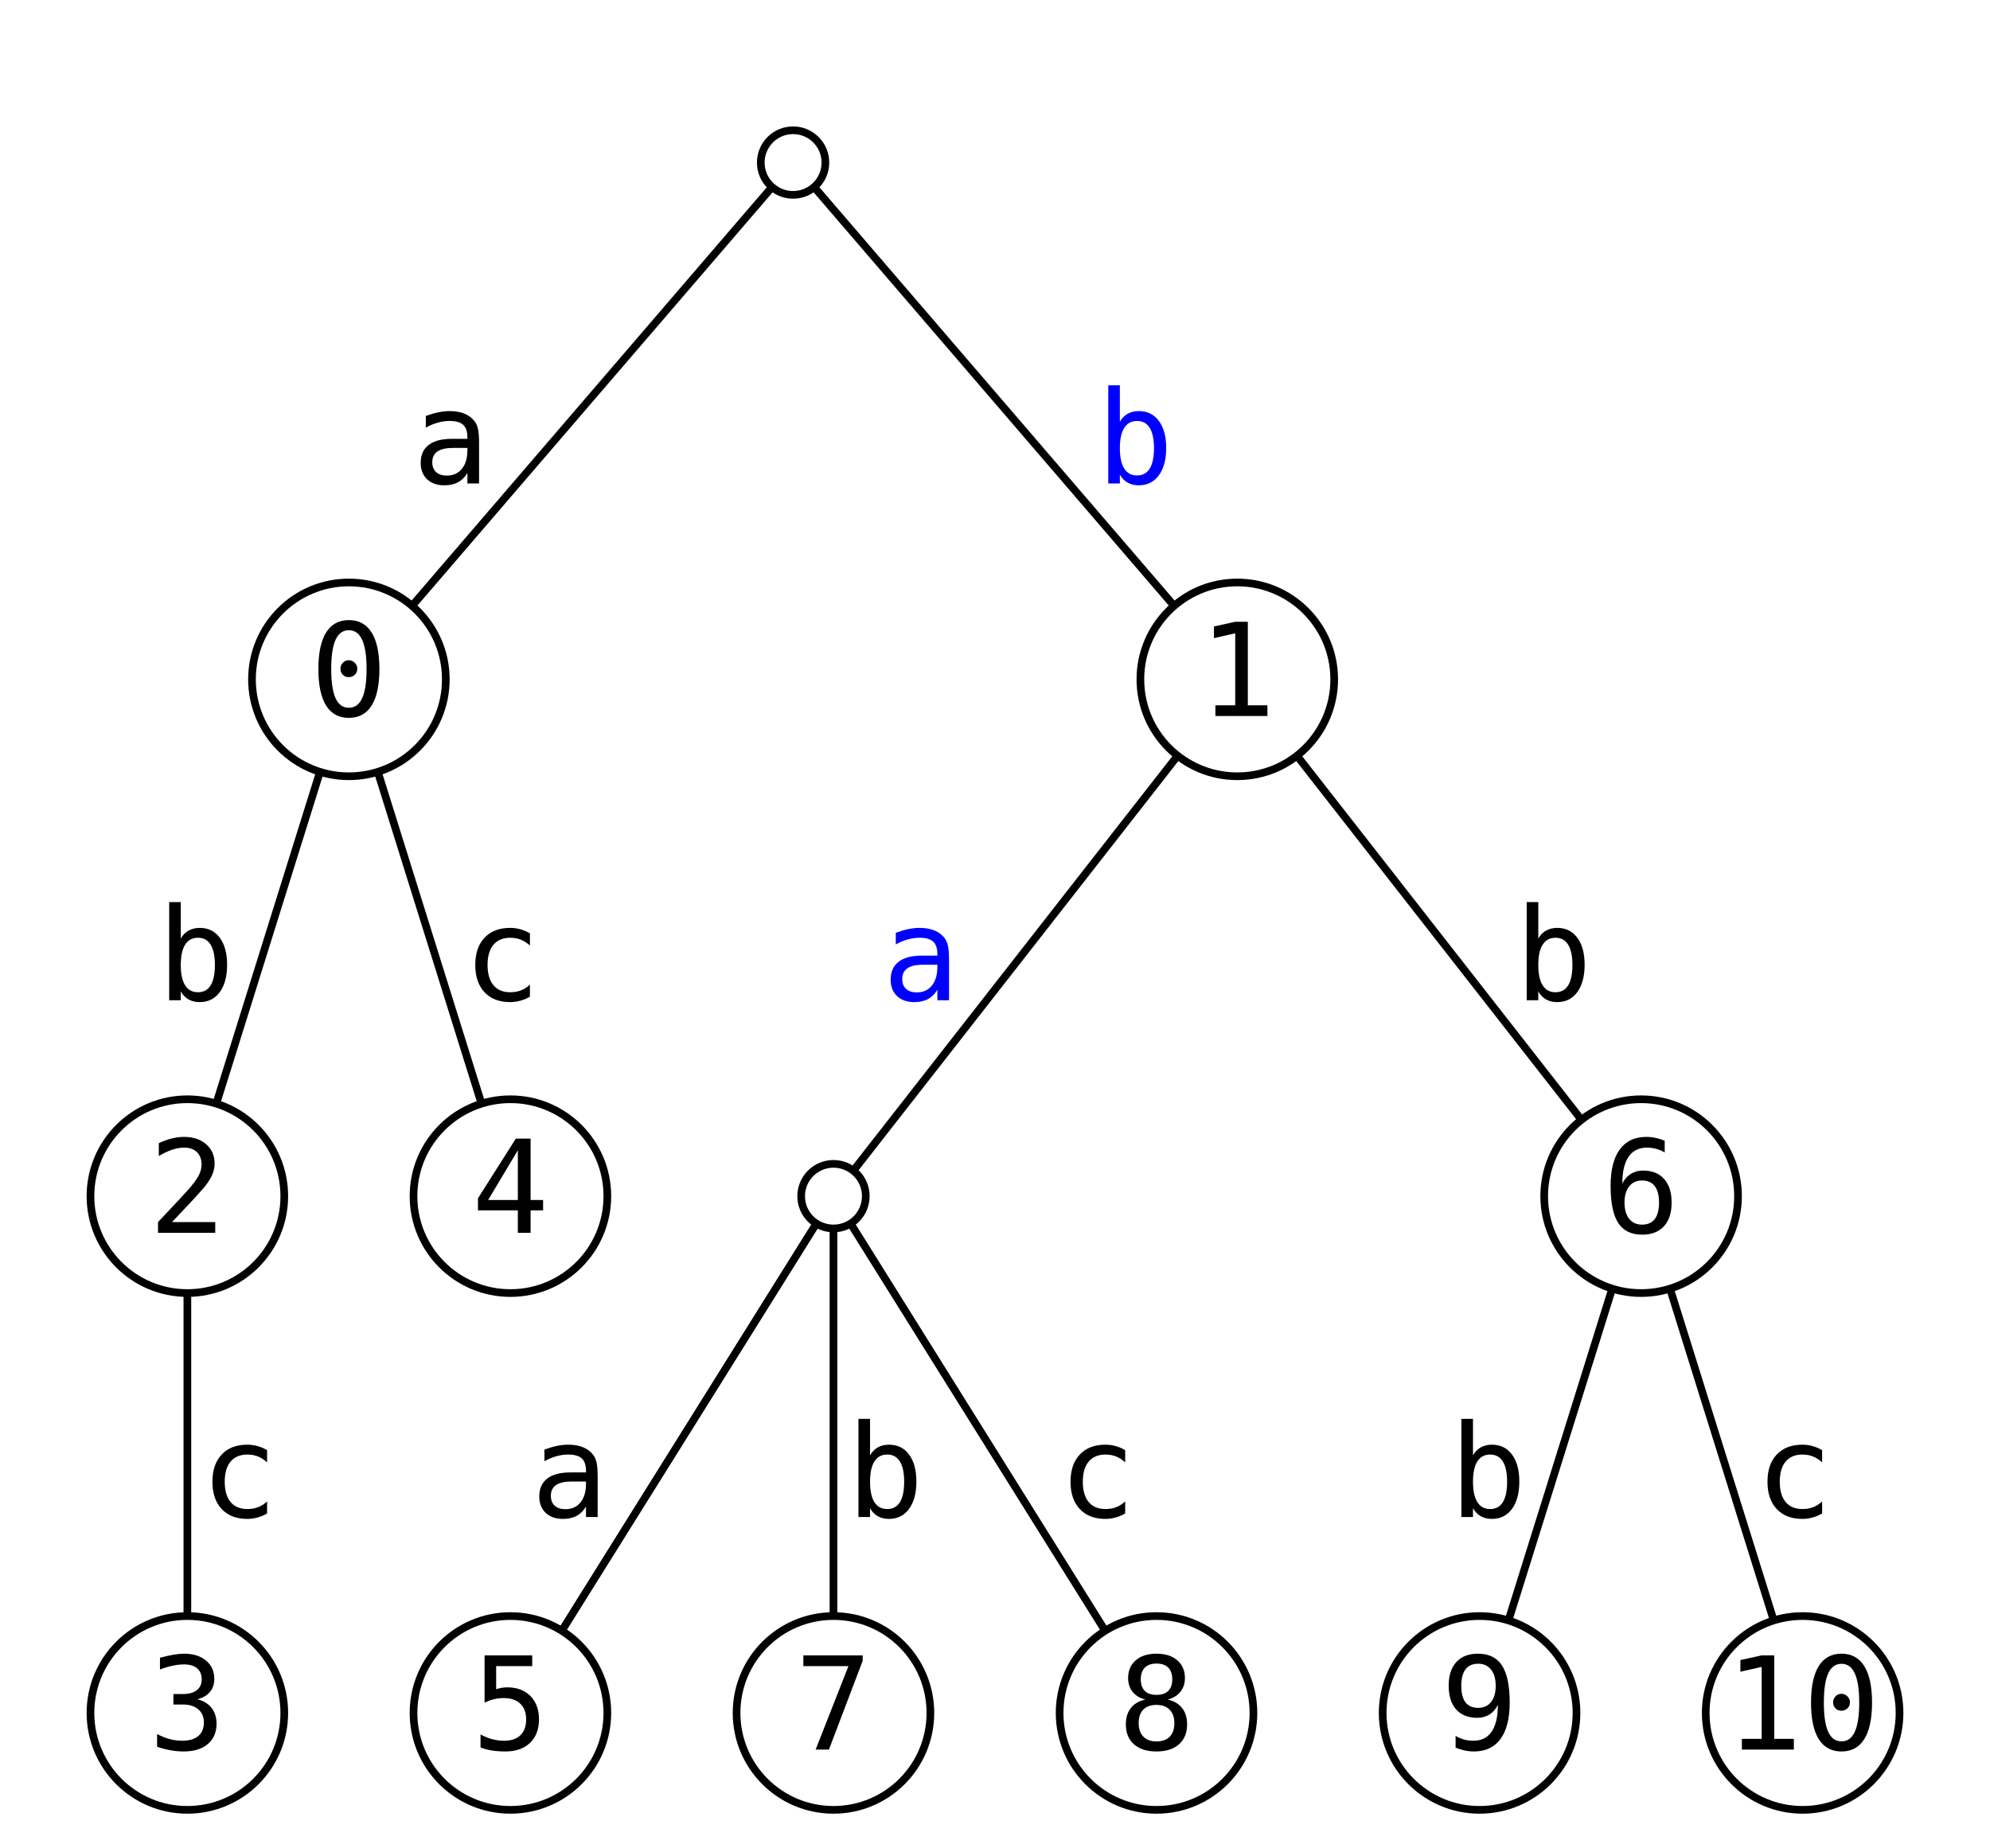
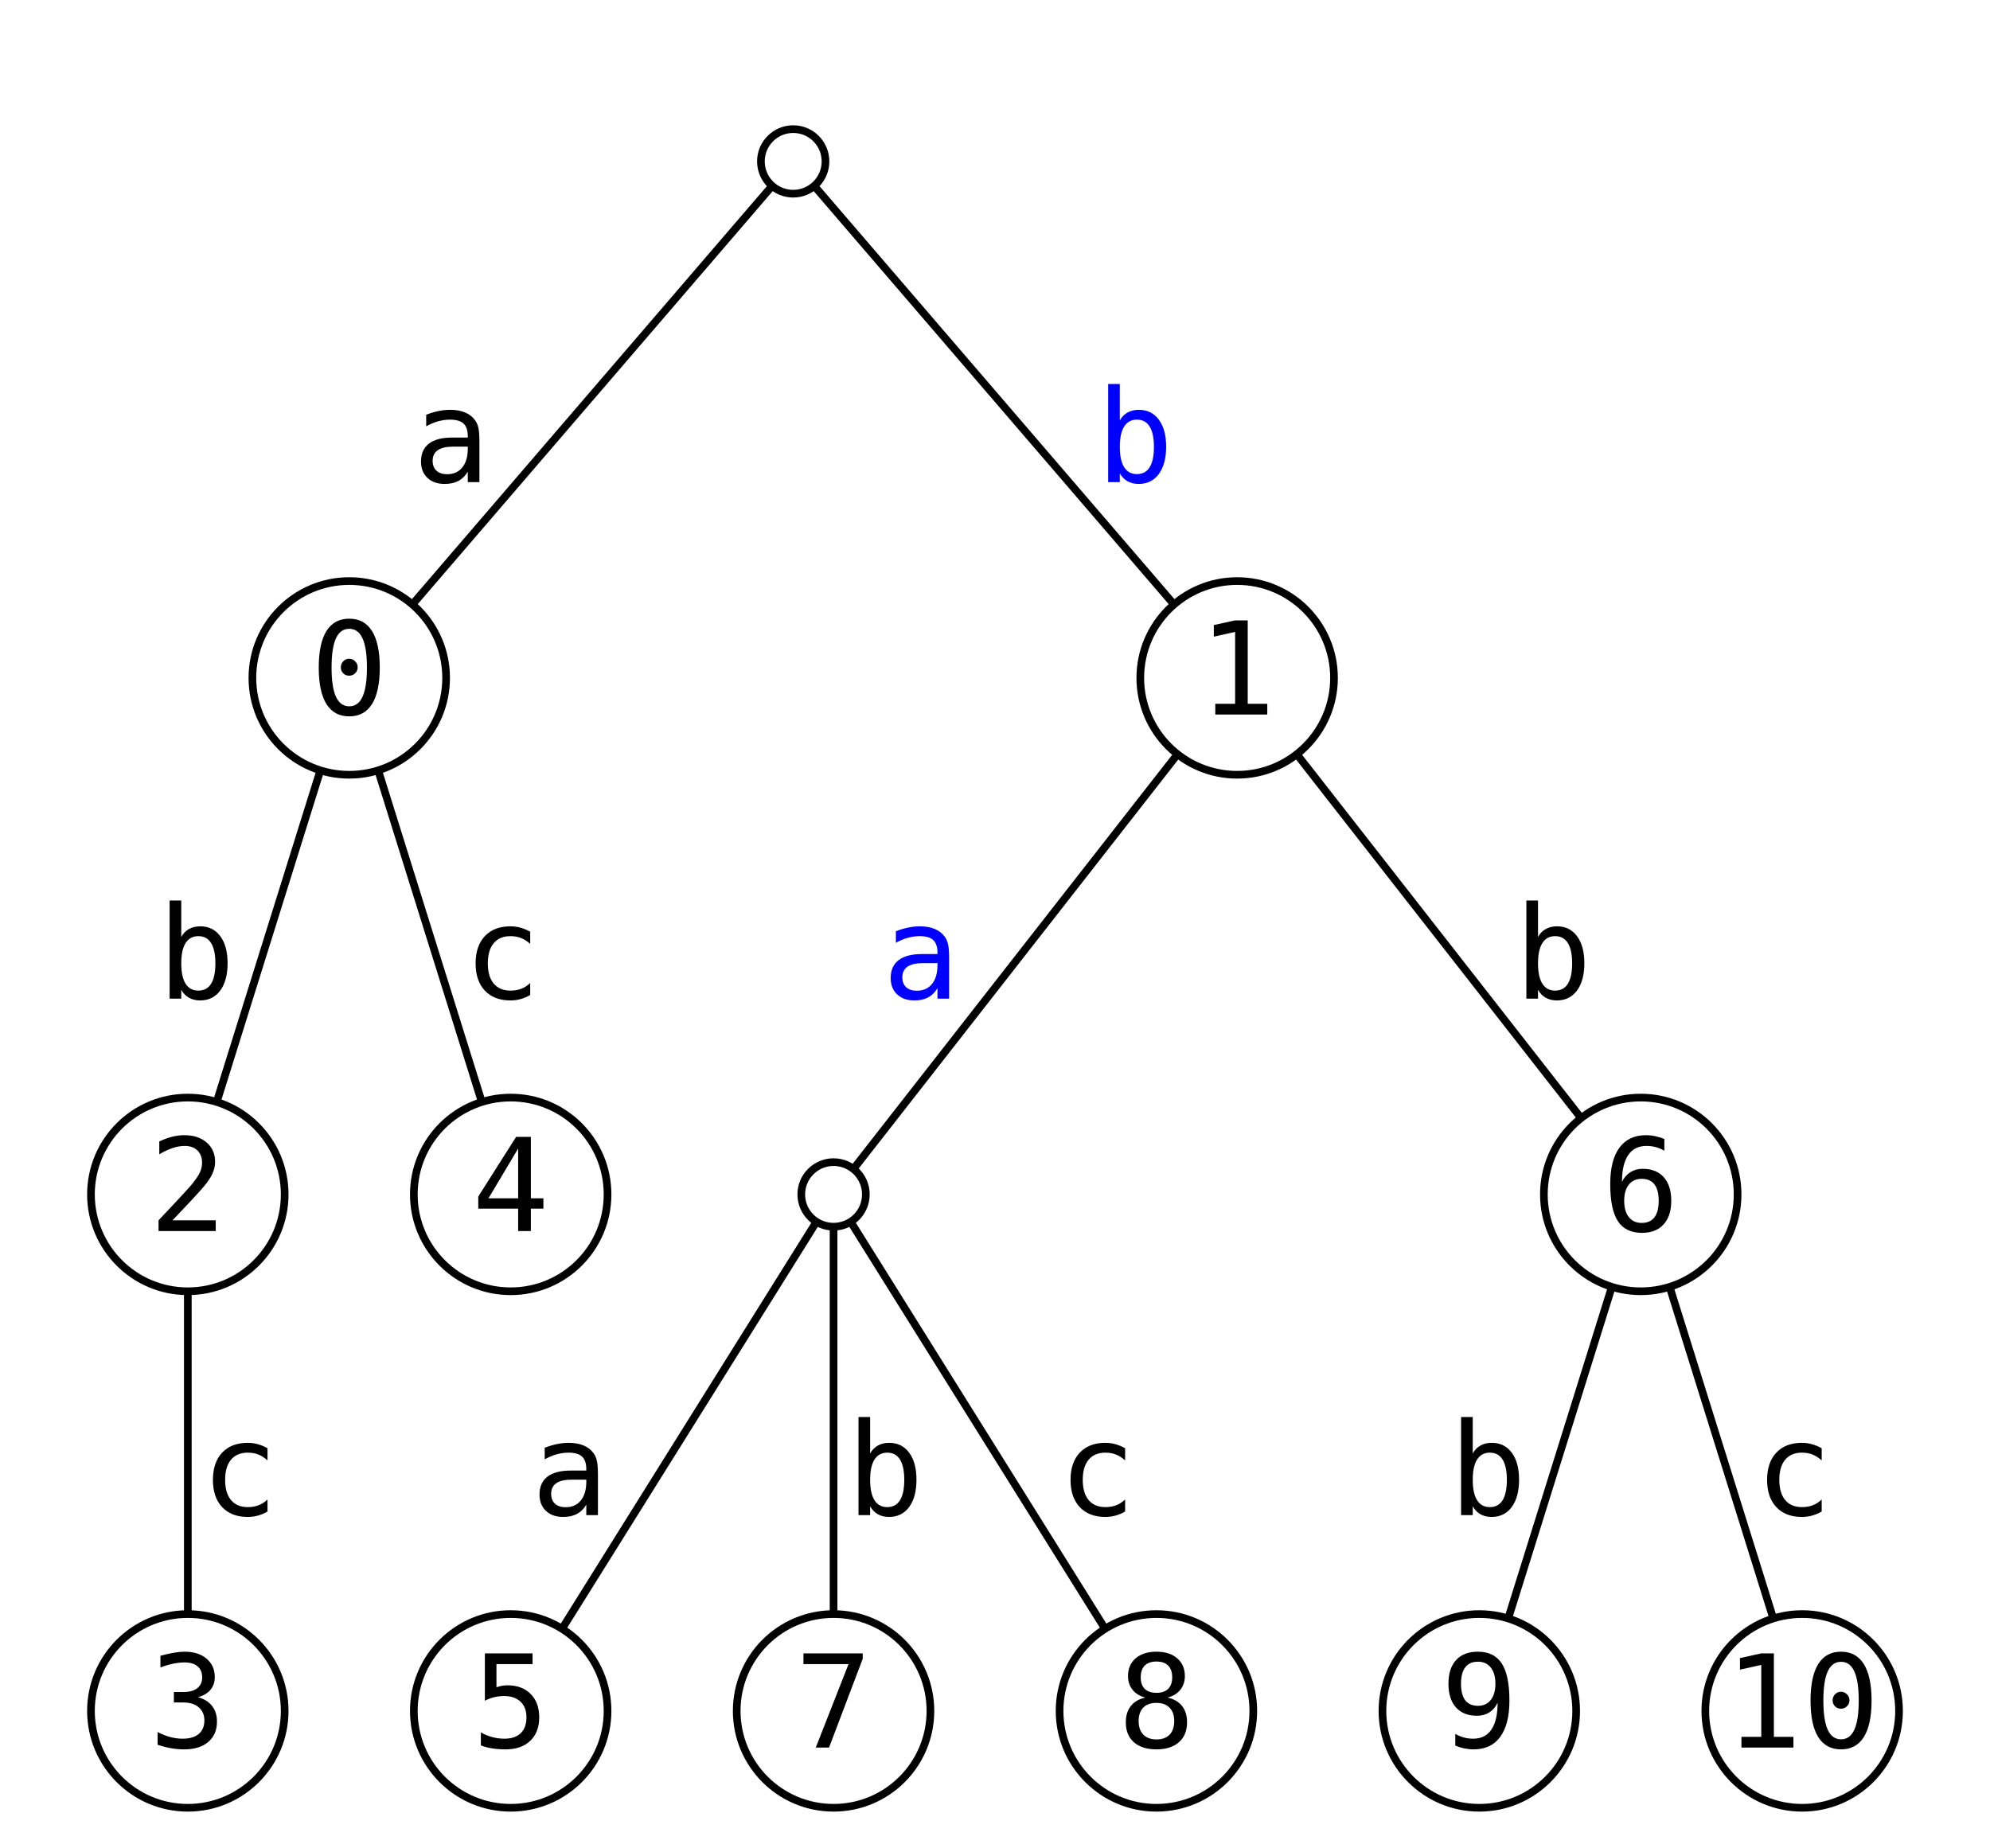
- <svg xmlns="http://www.w3.org/2000/svg" height="371.429" stroke-opacity="1" viewBox="0 0 400 371" font-size="1" width="400" stroke="rgb(0,0,0)" version="1.1">
+ <svg xmlns="http://www.w3.org/2000/svg" height="510.714" stroke-opacity="1" viewBox="0 0 550 511" font-size="1" width="550" stroke="rgb(0,0,0)" version="1.1">
  <defs />
-   <g stroke-linejoin="miter" stroke-opacity="1.0" fill-opacity="1.0" stroke="rgb(0,0,0)" stroke-width="0.0" fill="rgb(255,255,255)" stroke-linecap="butt" font-family="DejaVu Sans Mono" stroke-miterlimit="10.0">
-     <path d="M 400,371.429 l -0,-371.429 h -400 l -0,371.429 Z" />
+   <g stroke-linejoin="miter" stroke-opacity="1.0" fill-opacity="0.0" stroke="rgb(0,0,0)" stroke-width="2.12" fill="rgb(0,0,0)" stroke-linecap="butt" font-family="DejaVu Sans Mono" stroke-miterlimit="10.0">
+     <path d="M 219.196,44.643 l 122.768,142.857 " />
  </g>
-   <g stroke-linejoin="miter" stroke-opacity="1.0" fill-opacity="0.0" stroke="rgb(0,0,0)" stroke-width="1.542" fill="rgb(0,0,0)" stroke-linecap="butt" font-family="DejaVu Sans Mono" stroke-miterlimit="10.0">
-     <path d="M 159.416,32.468 l 89.286,103.896 " />
+   <g stroke-linejoin="miter" stroke-opacity="1.0" fill-opacity="1.0" font-size="35.714px" stroke="rgb(0,0,0)" stroke-width="2.12" fill="rgb(0,0,255)" stroke-linecap="butt" font-family="DejaVu Sans Mono" stroke-miterlimit="10.0">
+     <text dominant-baseline="middle" transform="matrix(1,0,0,1,313.6884,123.2143)" stroke="none" text-anchor="middle">b</text>
  </g>
-   <g stroke-linejoin="miter" stroke-opacity="1.0" fill-opacity="1.0" font-size="25.974px" stroke="rgb(0,0,0)" stroke-width="1.542" fill="rgb(0,0,255)" stroke-linecap="butt" font-family="DejaVu Sans Mono" stroke-miterlimit="10.0">
-     <text dominant-baseline="middle" transform="matrix(1,0,0,1,228.137,89.6104)" stroke="none" text-anchor="middle">b</text>
+   <g stroke-linejoin="miter" stroke-opacity="1.0" fill-opacity="0.0" stroke="rgb(0,0,0)" stroke-width="2.12" fill="rgb(0,0,0)" stroke-linecap="butt" font-family="DejaVu Sans Mono" stroke-miterlimit="10.0">
+     <path d="M 219.196,44.643 l -122.768,142.857 " />
  </g>
-   <g stroke-linejoin="miter" stroke-opacity="1.0" fill-opacity="0.0" stroke="rgb(0,0,0)" stroke-width="1.542" fill="rgb(0,0,0)" stroke-linecap="butt" font-family="DejaVu Sans Mono" stroke-miterlimit="10.0">
-     <path d="M 159.416,32.468 l -89.286,103.896 " />
+   <g stroke-linejoin="miter" stroke-opacity="1.0" fill-opacity="1.0" font-size="35.714px" stroke="rgb(0,0,0)" stroke-width="2.12" fill="rgb(0,0,0)" stroke-linecap="butt" font-family="DejaVu Sans Mono" stroke-miterlimit="10.0">
+     <text dominant-baseline="middle" transform="matrix(1,0,0,1,124.7045,123.2143)" stroke="none" text-anchor="middle">a</text>
  </g>
-   <g stroke-linejoin="miter" stroke-opacity="1.0" fill-opacity="1.0" font-size="25.974px" stroke="rgb(0,0,0)" stroke-width="1.542" fill="rgb(0,0,0)" stroke-linecap="butt" font-family="DejaVu Sans Mono" stroke-miterlimit="10.0">
-     <text dominant-baseline="middle" transform="matrix(1,0,0,1,90.6942,89.6104)" stroke="none" text-anchor="middle">a</text>
+   <g stroke-linejoin="miter" stroke-opacity="1.0" fill-opacity="0.0" stroke="rgb(0,0,0)" stroke-width="2.12" fill="rgb(0,0,0)" stroke-linecap="butt" font-family="DejaVu Sans Mono" stroke-miterlimit="10.0">
+     <path d="M 341.964,187.5 l 111.607,142.857 " />
  </g>
-   <g stroke-linejoin="miter" stroke-opacity="1.0" fill-opacity="0.0" stroke="rgb(0,0,0)" stroke-width="1.542" fill="rgb(0,0,0)" stroke-linecap="butt" font-family="DejaVu Sans Mono" stroke-miterlimit="10.0">
-     <path d="M 248.701,136.364 l 81.169,103.896 " />
+   <g stroke-linejoin="miter" stroke-opacity="1.0" fill-opacity="1.0" font-size="35.714px" stroke="rgb(0,0,0)" stroke-width="2.12" fill="rgb(0,0,0)" stroke-linecap="butt" font-family="DejaVu Sans Mono" stroke-miterlimit="10.0">
+     <text dominant-baseline="middle" transform="matrix(1,0,0,1,429.3351,266.0714)" stroke="none" text-anchor="middle">b</text>
  </g>
-   <g stroke-linejoin="miter" stroke-opacity="1.0" fill-opacity="1.0" font-size="25.974px" stroke="rgb(0,0,0)" stroke-width="1.542" fill="rgb(0,0,0)" stroke-linecap="butt" font-family="DejaVu Sans Mono" stroke-miterlimit="10.0">
-     <text dominant-baseline="middle" transform="matrix(1,0,0,1,312.2437,193.5065)" stroke="none" text-anchor="middle">b</text>
+   <g stroke-linejoin="miter" stroke-opacity="1.0" fill-opacity="0.0" stroke="rgb(0,0,0)" stroke-width="2.12" fill="rgb(0,0,0)" stroke-linecap="butt" font-family="DejaVu Sans Mono" stroke-miterlimit="10.0">
+     <path d="M 341.964,187.5 l -111.607,142.857 " />
  </g>
-   <g stroke-linejoin="miter" stroke-opacity="1.0" fill-opacity="0.0" stroke="rgb(0,0,0)" stroke-width="1.542" fill="rgb(0,0,0)" stroke-linecap="butt" font-family="DejaVu Sans Mono" stroke-miterlimit="10.0">
-     <path d="M 248.701,136.364 l -81.169,103.896 " />
+   <g stroke-linejoin="miter" stroke-opacity="1.0" fill-opacity="1.0" font-size="35.714px" stroke="rgb(0,0,0)" stroke-width="2.12" fill="rgb(0,0,255)" stroke-linecap="butt" font-family="DejaVu Sans Mono" stroke-miterlimit="10.0">
+     <text dominant-baseline="middle" transform="matrix(1,0,0,1,254.5934,266.0714)" stroke="none" text-anchor="middle">a</text>
  </g>
-   <g stroke-linejoin="miter" stroke-opacity="1.0" fill-opacity="1.0" font-size="25.974px" stroke="rgb(0,0,0)" stroke-width="1.542" fill="rgb(0,0,255)" stroke-linecap="butt" font-family="DejaVu Sans Mono" stroke-miterlimit="10.0">
-     <text dominant-baseline="middle" transform="matrix(1,0,0,1,185.1589,193.5065)" stroke="none" text-anchor="middle">a</text>
+   <g stroke-linejoin="miter" stroke-opacity="1.0" fill-opacity="0.0" stroke="rgb(0,0,0)" stroke-width="2.12" fill="rgb(0,0,0)" stroke-linecap="butt" font-family="DejaVu Sans Mono" stroke-miterlimit="10.0">
+     <path d="M 453.571,330.357 l 44.643,142.857 " />
  </g>
-   <g stroke-linejoin="miter" stroke-opacity="1.0" fill-opacity="0.0" stroke="rgb(0,0,0)" stroke-width="1.542" fill="rgb(0,0,0)" stroke-linecap="butt" font-family="DejaVu Sans Mono" stroke-miterlimit="10.0">
-     <path d="M 329.87,240.26 l 32.468,103.896 " />
+   <g stroke-linejoin="miter" stroke-opacity="1.0" fill-opacity="1.0" font-size="35.714px" stroke="rgb(0,0,0)" stroke-width="2.12" fill="rgb(0,0,0)" stroke-linecap="butt" font-family="DejaVu Sans Mono" stroke-miterlimit="10.0">
+     <text dominant-baseline="middle" transform="matrix(1,0,0,1,495.8577,408.9286)" stroke="none" text-anchor="middle">c</text>
  </g>
-   <g stroke-linejoin="miter" stroke-opacity="1.0" fill-opacity="1.0" font-size="25.974px" stroke="rgb(0,0,0)" stroke-width="1.542" fill="rgb(0,0,0)" stroke-linecap="butt" font-family="DejaVu Sans Mono" stroke-miterlimit="10.0">
-     <text dominant-baseline="middle" transform="matrix(1,0,0,1,360.6238,297.4026)" stroke="none" text-anchor="middle">c</text>
+   <g stroke-linejoin="miter" stroke-opacity="1.0" fill-opacity="0.0" stroke="rgb(0,0,0)" stroke-width="2.12" fill="rgb(0,0,0)" stroke-linecap="butt" font-family="DejaVu Sans Mono" stroke-miterlimit="10.0">
+     <path d="M 453.571,330.357 l -44.643,142.857 " />
  </g>
-   <g stroke-linejoin="miter" stroke-opacity="1.0" fill-opacity="0.0" stroke="rgb(0,0,0)" stroke-width="1.542" fill="rgb(0,0,0)" stroke-linecap="butt" font-family="DejaVu Sans Mono" stroke-miterlimit="10.0">
-     <path d="M 329.87,240.26 l -32.468,103.896 " />
+   <g stroke-linejoin="miter" stroke-opacity="1.0" fill-opacity="1.0" font-size="35.714px" stroke="rgb(0,0,0)" stroke-width="2.12" fill="rgb(0,0,0)" stroke-linecap="butt" font-family="DejaVu Sans Mono" stroke-miterlimit="10.0">
+     <text dominant-baseline="middle" transform="matrix(1,0,0,1,411.2851,408.9286)" stroke="none" text-anchor="middle">b</text>
  </g>
-   <g stroke-linejoin="miter" stroke-opacity="1.0" fill-opacity="1.0" font-size="25.974px" stroke="rgb(0,0,0)" stroke-width="1.542" fill="rgb(0,0,0)" stroke-linecap="butt" font-family="DejaVu Sans Mono" stroke-miterlimit="10.0">
-     <text dominant-baseline="middle" transform="matrix(1,0,0,1,299.1164,297.4026)" stroke="none" text-anchor="middle">b</text>
+   <g stroke-linejoin="miter" stroke-opacity="1.0" fill-opacity="1.0" stroke="rgb(0,0,0)" stroke-width="2.12" fill="rgb(255,255,255)" stroke-linecap="butt" font-family="DejaVu Sans Mono" stroke-miterlimit="10.0">
+     <path d="M 525,473.214 c 0,-14.793 -11.992,-26.786 -26.786 -26.786c -14.793,-0 -26.786,11.992 -26.786 26.786c -0,14.793 11.992,26.786 26.786 26.786c 14.793,0 26.786,-11.992 26.786 -26.786Z" />
  </g>
-   <g stroke-linejoin="miter" stroke-opacity="1.0" fill-opacity="1.0" stroke="rgb(0,0,0)" stroke-width="1.542" fill="rgb(255,255,255)" stroke-linecap="butt" font-family="DejaVu Sans Mono" stroke-miterlimit="10.0">
-     <path d="M 381.818,344.156 c 0,-10.759 -8.722,-19.48 -19.48 -19.48c -10.759,-0 -19.48,8.722 -19.48 19.48c -0,10.759 8.722,19.48 19.48 19.48c 10.759,0 19.48,-8.722 19.48 -19.48Z" />
+   <g stroke-linejoin="miter" stroke-opacity="1.0" fill-opacity="1.0" font-size="35.714px" stroke="rgb(0,0,0)" stroke-width="2.12" fill="rgb(0,0,0)" stroke-linecap="butt" font-family="DejaVu Sans Mono" stroke-miterlimit="10.0">
+     <text dominant-baseline="middle" transform="matrix(1,0,0,1,498.2143,473.2143)" stroke="none" text-anchor="middle">10</text>
  </g>
-   <g stroke-linejoin="miter" stroke-opacity="1.0" fill-opacity="1.0" font-size="25.974px" stroke="rgb(0,0,0)" stroke-width="1.542" fill="rgb(0,0,0)" stroke-linecap="butt" font-family="DejaVu Sans Mono" stroke-miterlimit="10.0">
-     <text dominant-baseline="middle" transform="matrix(1,0,0,1,362.3377,344.1558)" stroke="none" text-anchor="middle">10</text>
+   <g stroke-linejoin="miter" stroke-opacity="1.0" fill-opacity="1.0" stroke="rgb(0,0,0)" stroke-width="2.12" fill="rgb(255,255,255)" stroke-linecap="butt" font-family="DejaVu Sans Mono" stroke-miterlimit="10.0">
+     <path d="M 435.714,473.214 c 0,-14.793 -11.992,-26.786 -26.786 -26.786c -14.793,-0 -26.786,11.992 -26.786 26.786c -0,14.793 11.992,26.786 26.786 26.786c 14.793,0 26.786,-11.992 26.786 -26.786Z" />
  </g>
-   <g stroke-linejoin="miter" stroke-opacity="1.0" fill-opacity="1.0" stroke="rgb(0,0,0)" stroke-width="1.542" fill="rgb(255,255,255)" stroke-linecap="butt" font-family="DejaVu Sans Mono" stroke-miterlimit="10.0">
-     <path d="M 316.883,344.156 c 0,-10.759 -8.722,-19.48 -19.48 -19.48c -10.759,-0 -19.48,8.722 -19.48 19.48c -0,10.759 8.722,19.48 19.48 19.48c 10.759,0 19.48,-8.722 19.48 -19.48Z" />
+   <g stroke-linejoin="miter" stroke-opacity="1.0" fill-opacity="1.0" font-size="35.714px" stroke="rgb(0,0,0)" stroke-width="2.12" fill="rgb(0,0,0)" stroke-linecap="butt" font-family="DejaVu Sans Mono" stroke-miterlimit="10.0">
+     <text dominant-baseline="middle" transform="matrix(1,0,0,1,408.9286,473.2143)" stroke="none" text-anchor="middle">9</text>
  </g>
-   <g stroke-linejoin="miter" stroke-opacity="1.0" fill-opacity="1.0" font-size="25.974px" stroke="rgb(0,0,0)" stroke-width="1.542" fill="rgb(0,0,0)" stroke-linecap="butt" font-family="DejaVu Sans Mono" stroke-miterlimit="10.0">
-     <text dominant-baseline="middle" transform="matrix(1,0,0,1,297.4026,344.1558)" stroke="none" text-anchor="middle">9</text>
+   <g stroke-linejoin="miter" stroke-opacity="1.0" fill-opacity="1.0" stroke="rgb(0,0,0)" stroke-width="2.12" fill="rgb(255,255,255)" stroke-linecap="butt" font-family="DejaVu Sans Mono" stroke-miterlimit="10.0">
+     <path d="M 480.357,330.357 c 0,-14.793 -11.992,-26.786 -26.786 -26.786c -14.793,-0 -26.786,11.992 -26.786 26.786c -0,14.793 11.992,26.786 26.786 26.786c 14.793,0 26.786,-11.992 26.786 -26.786Z" />
  </g>
-   <g stroke-linejoin="miter" stroke-opacity="1.0" fill-opacity="1.0" stroke="rgb(0,0,0)" stroke-width="1.542" fill="rgb(255,255,255)" stroke-linecap="butt" font-family="DejaVu Sans Mono" stroke-miterlimit="10.0">
-     <path d="M 349.351,240.26 c 0,-10.759 -8.722,-19.48 -19.48 -19.48c -10.759,-0 -19.48,8.722 -19.48 19.48c -0,10.759 8.722,19.48 19.48 19.48c 10.759,0 19.48,-8.722 19.48 -19.48Z" />
+   <g stroke-linejoin="miter" stroke-opacity="1.0" fill-opacity="1.0" font-size="35.714px" stroke="rgb(0,0,0)" stroke-width="2.12" fill="rgb(0,0,0)" stroke-linecap="butt" font-family="DejaVu Sans Mono" stroke-miterlimit="10.0">
+     <text dominant-baseline="middle" transform="matrix(1,0,0,1,453.5714,330.3571)" stroke="none" text-anchor="middle">6</text>
  </g>
-   <g stroke-linejoin="miter" stroke-opacity="1.0" fill-opacity="1.0" font-size="25.974px" stroke="rgb(0,0,0)" stroke-width="1.542" fill="rgb(0,0,0)" stroke-linecap="butt" font-family="DejaVu Sans Mono" stroke-miterlimit="10.0">
-     <text dominant-baseline="middle" transform="matrix(1,0,0,1,329.8701,240.2597)" stroke="none" text-anchor="middle">6</text>
+   <g stroke-linejoin="miter" stroke-opacity="1.0" fill-opacity="0.0" stroke="rgb(0,0,0)" stroke-width="2.12" fill="rgb(0,0,0)" stroke-linecap="butt" font-family="DejaVu Sans Mono" stroke-miterlimit="10.0">
+     <path d="M 230.357,330.357 l 89.286,142.857 " />
  </g>
-   <g stroke-linejoin="miter" stroke-opacity="1.0" fill-opacity="0.0" stroke="rgb(0,0,0)" stroke-width="1.542" fill="rgb(0,0,0)" stroke-linecap="butt" font-family="DejaVu Sans Mono" stroke-miterlimit="10.0">
-     <path d="M 167.532,240.26 l 64.935,103.896 " />
+   <g stroke-linejoin="miter" stroke-opacity="1.0" fill-opacity="1.0" font-size="35.714px" stroke="rgb(0,0,0)" stroke-width="2.12" fill="rgb(0,0,0)" stroke-linecap="butt" font-family="DejaVu Sans Mono" stroke-miterlimit="10.0">
+     <text dominant-baseline="middle" transform="matrix(1,0,0,1,303.2346,408.9286)" stroke="none" text-anchor="middle">c</text>
  </g>
-   <g stroke-linejoin="miter" stroke-opacity="1.0" fill-opacity="1.0" font-size="25.974px" stroke="rgb(0,0,0)" stroke-width="1.542" fill="rgb(0,0,0)" stroke-linecap="butt" font-family="DejaVu Sans Mono" stroke-miterlimit="10.0">
-     <text dominant-baseline="middle" transform="matrix(1,0,0,1,220.5343,297.4026)" stroke="none" text-anchor="middle">c</text>
+   <g stroke-linejoin="miter" stroke-opacity="1.0" fill-opacity="0.0" stroke="rgb(0,0,0)" stroke-width="2.12" fill="rgb(0,0,0)" stroke-linecap="butt" font-family="DejaVu Sans Mono" stroke-miterlimit="10.0">
+     <path d="M 230.357,330.357 v 142.857 " />
  </g>
-   <g stroke-linejoin="miter" stroke-opacity="1.0" fill-opacity="0.0" stroke="rgb(0,0,0)" stroke-width="1.542" fill="rgb(0,0,0)" stroke-linecap="butt" font-family="DejaVu Sans Mono" stroke-miterlimit="10.0">
-     <path d="M 167.532,240.26 v 103.896 " />
+   <g stroke-linejoin="miter" stroke-opacity="1.0" fill-opacity="1.0" font-size="35.714px" stroke="rgb(0,0,0)" stroke-width="2.12" fill="rgb(0,0,0)" stroke-linecap="butt" font-family="DejaVu Sans Mono" stroke-miterlimit="10.0">
+     <text dominant-baseline="middle" transform="matrix(1,0,0,1,244.6429,408.9286)" stroke="none" text-anchor="middle">b</text>
  </g>
-   <g stroke-linejoin="miter" stroke-opacity="1.0" fill-opacity="1.0" font-size="25.974px" stroke="rgb(0,0,0)" stroke-width="1.542" fill="rgb(0,0,0)" stroke-linecap="butt" font-family="DejaVu Sans Mono" stroke-miterlimit="10.0">
-     <text dominant-baseline="middle" transform="matrix(1,0,0,1,177.9221,297.4026)" stroke="none" text-anchor="middle">b</text>
+   <g stroke-linejoin="miter" stroke-opacity="1.0" fill-opacity="0.0" stroke="rgb(0,0,0)" stroke-width="2.12" fill="rgb(0,0,0)" stroke-linecap="butt" font-family="DejaVu Sans Mono" stroke-miterlimit="10.0">
+     <path d="M 230.357,330.357 l -89.286,142.857 " />
  </g>
-   <g stroke-linejoin="miter" stroke-opacity="1.0" fill-opacity="0.0" stroke="rgb(0,0,0)" stroke-width="1.542" fill="rgb(0,0,0)" stroke-linecap="butt" font-family="DejaVu Sans Mono" stroke-miterlimit="10.0">
-     <path d="M 167.532,240.26 l -64.935,103.896 " />
+   <g stroke-linejoin="miter" stroke-opacity="1.0" fill-opacity="1.0" font-size="35.714px" stroke="rgb(0,0,0)" stroke-width="2.12" fill="rgb(0,0,0)" stroke-linecap="butt" font-family="DejaVu Sans Mono" stroke-miterlimit="10.0">
+     <text dominant-baseline="middle" transform="matrix(1,0,0,1,157.4797,408.9286)" stroke="none" text-anchor="middle">a</text>
  </g>
-   <g stroke-linejoin="miter" stroke-opacity="1.0" fill-opacity="1.0" font-size="25.974px" stroke="rgb(0,0,0)" stroke-width="1.542" fill="rgb(0,0,0)" stroke-linecap="butt" font-family="DejaVu Sans Mono" stroke-miterlimit="10.0">
-     <text dominant-baseline="middle" transform="matrix(1,0,0,1,114.5307,297.4026)" stroke="none" text-anchor="middle">a</text>
+   <g stroke-linejoin="miter" stroke-opacity="1.0" fill-opacity="1.0" stroke="rgb(0,0,0)" stroke-width="2.12" fill="rgb(255,255,255)" stroke-linecap="butt" font-family="DejaVu Sans Mono" stroke-miterlimit="10.0">
+     <path d="M 346.429,473.214 c 0,-14.793 -11.992,-26.786 -26.786 -26.786c -14.793,-0 -26.786,11.992 -26.786 26.786c -0,14.793 11.992,26.786 26.786 26.786c 14.793,0 26.786,-11.992 26.786 -26.786Z" />
  </g>
-   <g stroke-linejoin="miter" stroke-opacity="1.0" fill-opacity="1.0" stroke="rgb(0,0,0)" stroke-width="1.542" fill="rgb(255,255,255)" stroke-linecap="butt" font-family="DejaVu Sans Mono" stroke-miterlimit="10.0">
-     <path d="M 251.948,344.156 c 0,-10.759 -8.722,-19.48 -19.48 -19.48c -10.759,-0 -19.48,8.722 -19.48 19.48c -0,10.759 8.722,19.48 19.48 19.48c 10.759,0 19.48,-8.722 19.48 -19.48Z" />
+   <g stroke-linejoin="miter" stroke-opacity="1.0" fill-opacity="1.0" font-size="35.714px" stroke="rgb(0,0,0)" stroke-width="2.12" fill="rgb(0,0,0)" stroke-linecap="butt" font-family="DejaVu Sans Mono" stroke-miterlimit="10.0">
+     <text dominant-baseline="middle" transform="matrix(1,0,0,1,319.6429,473.2143)" stroke="none" text-anchor="middle">8</text>
  </g>
-   <g stroke-linejoin="miter" stroke-opacity="1.0" fill-opacity="1.0" font-size="25.974px" stroke="rgb(0,0,0)" stroke-width="1.542" fill="rgb(0,0,0)" stroke-linecap="butt" font-family="DejaVu Sans Mono" stroke-miterlimit="10.0">
-     <text dominant-baseline="middle" transform="matrix(1,0,0,1,232.4675,344.1558)" stroke="none" text-anchor="middle">8</text>
+   <g stroke-linejoin="miter" stroke-opacity="1.0" fill-opacity="1.0" stroke="rgb(0,0,0)" stroke-width="2.12" fill="rgb(255,255,255)" stroke-linecap="butt" font-family="DejaVu Sans Mono" stroke-miterlimit="10.0">
+     <path d="M 257.143,473.214 c 0,-14.793 -11.992,-26.786 -26.786 -26.786c -14.793,-0 -26.786,11.992 -26.786 26.786c -0,14.793 11.992,26.786 26.786 26.786c 14.793,0 26.786,-11.992 26.786 -26.786Z" />
  </g>
-   <g stroke-linejoin="miter" stroke-opacity="1.0" fill-opacity="1.0" stroke="rgb(0,0,0)" stroke-width="1.542" fill="rgb(255,255,255)" stroke-linecap="butt" font-family="DejaVu Sans Mono" stroke-miterlimit="10.0">
-     <path d="M 187.013,344.156 c 0,-10.759 -8.722,-19.48 -19.48 -19.48c -10.759,-0 -19.48,8.722 -19.48 19.48c -0,10.759 8.722,19.48 19.48 19.48c 10.759,0 19.48,-8.722 19.48 -19.48Z" />
+   <g stroke-linejoin="miter" stroke-opacity="1.0" fill-opacity="1.0" font-size="35.714px" stroke="rgb(0,0,0)" stroke-width="2.12" fill="rgb(0,0,0)" stroke-linecap="butt" font-family="DejaVu Sans Mono" stroke-miterlimit="10.0">
+     <text dominant-baseline="middle" transform="matrix(1,0,0,1,230.3571,473.2143)" stroke="none" text-anchor="middle">7</text>
  </g>
-   <g stroke-linejoin="miter" stroke-opacity="1.0" fill-opacity="1.0" font-size="25.974px" stroke="rgb(0,0,0)" stroke-width="1.542" fill="rgb(0,0,0)" stroke-linecap="butt" font-family="DejaVu Sans Mono" stroke-miterlimit="10.0">
-     <text dominant-baseline="middle" transform="matrix(1,0,0,1,167.5325,344.1558)" stroke="none" text-anchor="middle">7</text>
+   <g stroke-linejoin="miter" stroke-opacity="1.0" fill-opacity="1.0" stroke="rgb(0,0,0)" stroke-width="2.12" fill="rgb(255,255,255)" stroke-linecap="butt" font-family="DejaVu Sans Mono" stroke-miterlimit="10.0">
+     <path d="M 167.857,473.214 c 0,-14.793 -11.992,-26.786 -26.786 -26.786c -14.793,-0 -26.786,11.992 -26.786 26.786c -0,14.793 11.992,26.786 26.786 26.786c 14.793,0 26.786,-11.992 26.786 -26.786Z" />
  </g>
-   <g stroke-linejoin="miter" stroke-opacity="1.0" fill-opacity="1.0" stroke="rgb(0,0,0)" stroke-width="1.542" fill="rgb(255,255,255)" stroke-linecap="butt" font-family="DejaVu Sans Mono" stroke-miterlimit="10.0">
-     <path d="M 122.078,344.156 c 0,-10.759 -8.722,-19.48 -19.48 -19.48c -10.759,-0 -19.48,8.722 -19.48 19.48c -0,10.759 8.722,19.48 19.48 19.48c 10.759,0 19.48,-8.722 19.48 -19.48Z" />
+   <g stroke-linejoin="miter" stroke-opacity="1.0" fill-opacity="1.0" font-size="35.714px" stroke="rgb(0,0,0)" stroke-width="2.12" fill="rgb(0,0,0)" stroke-linecap="butt" font-family="DejaVu Sans Mono" stroke-miterlimit="10.0">
+     <text dominant-baseline="middle" transform="matrix(1,0,0,1,141.0714,473.2143)" stroke="none" text-anchor="middle">5</text>
  </g>
-   <g stroke-linejoin="miter" stroke-opacity="1.0" fill-opacity="1.0" font-size="25.974px" stroke="rgb(0,0,0)" stroke-width="1.542" fill="rgb(0,0,0)" stroke-linecap="butt" font-family="DejaVu Sans Mono" stroke-miterlimit="10.0">
-     <text dominant-baseline="middle" transform="matrix(1,0,0,1,102.5974,344.1558)" stroke="none" text-anchor="middle">5</text>
+   <g stroke-linejoin="miter" stroke-opacity="1.0" fill-opacity="1.0" stroke="rgb(0,0,0)" stroke-width="2.12" fill="rgb(255,255,255)" stroke-linecap="butt" font-family="DejaVu Sans Mono" stroke-miterlimit="10.0">
+     <path d="M 239.286,330.357 c 0,-4.931 -3.998,-8.929 -8.929 -8.929c -4.931,-0 -8.929,3.998 -8.929 8.929c -0,4.931 3.998,8.929 8.929 8.929c 4.931,0 8.929,-3.998 8.929 -8.929Z" />
  </g>
-   <g stroke-linejoin="miter" stroke-opacity="1.0" fill-opacity="1.0" stroke="rgb(0,0,0)" stroke-width="1.542" fill="rgb(255,255,255)" stroke-linecap="butt" font-family="DejaVu Sans Mono" stroke-miterlimit="10.0">
-     <path d="M 174.026,240.26 c 0,-3.586 -2.907,-6.494 -6.494 -6.494c -3.586,-0 -6.494,2.907 -6.494 6.494c -0,3.586 2.907,6.494 6.494 6.494c 3.586,0 6.494,-2.907 6.494 -6.494Z" />
+   <g stroke-linejoin="miter" stroke-opacity="1.0" fill-opacity="1.0" stroke="rgb(0,0,0)" stroke-width="2.12" fill="rgb(255,255,255)" stroke-linecap="butt" font-family="DejaVu Sans Mono" stroke-miterlimit="10.0">
+     <path d="M 368.75,187.5 c 0,-14.793 -11.992,-26.786 -26.786 -26.786c -14.793,-0 -26.786,11.992 -26.786 26.786c -0,14.793 11.992,26.786 26.786 26.786c 14.793,0 26.786,-11.992 26.786 -26.786Z" />
  </g>
-   <g stroke-linejoin="miter" stroke-opacity="1.0" fill-opacity="1.0" stroke="rgb(0,0,0)" stroke-width="1.542" fill="rgb(255,255,255)" stroke-linecap="butt" font-family="DejaVu Sans Mono" stroke-miterlimit="10.0">
-     <path d="M 268.182,136.364 c 0,-10.759 -8.722,-19.48 -19.48 -19.48c -10.759,-0 -19.48,8.722 -19.48 19.48c -0,10.759 8.722,19.48 19.48 19.48c 10.759,0 19.48,-8.722 19.48 -19.48Z" />
+   <g stroke-linejoin="miter" stroke-opacity="1.0" fill-opacity="1.0" font-size="35.714px" stroke="rgb(0,0,0)" stroke-width="2.12" fill="rgb(0,0,0)" stroke-linecap="butt" font-family="DejaVu Sans Mono" stroke-miterlimit="10.0">
+     <text dominant-baseline="middle" transform="matrix(1,0,0,1,341.9643,187.5)" stroke="none" text-anchor="middle">1</text>
  </g>
-   <g stroke-linejoin="miter" stroke-opacity="1.0" fill-opacity="1.0" font-size="25.974px" stroke="rgb(0,0,0)" stroke-width="1.542" fill="rgb(0,0,0)" stroke-linecap="butt" font-family="DejaVu Sans Mono" stroke-miterlimit="10.0">
-     <text dominant-baseline="middle" transform="matrix(1,0,0,1,248.7013,136.3636)" stroke="none" text-anchor="middle">1</text>
+   <g stroke-linejoin="miter" stroke-opacity="1.0" fill-opacity="0.0" stroke="rgb(0,0,0)" stroke-width="2.12" fill="rgb(0,0,0)" stroke-linecap="butt" font-family="DejaVu Sans Mono" stroke-miterlimit="10.0">
+     <path d="M 96.429,187.5 l 44.643,142.857 " />
  </g>
-   <g stroke-linejoin="miter" stroke-opacity="1.0" fill-opacity="0.0" stroke="rgb(0,0,0)" stroke-width="1.542" fill="rgb(0,0,0)" stroke-linecap="butt" font-family="DejaVu Sans Mono" stroke-miterlimit="10.0">
-     <path d="M 70.13,136.364 l 32.468,103.896 " />
+   <g stroke-linejoin="miter" stroke-opacity="1.0" fill-opacity="1.0" font-size="35.714px" stroke="rgb(0,0,0)" stroke-width="2.12" fill="rgb(0,0,0)" stroke-linecap="butt" font-family="DejaVu Sans Mono" stroke-miterlimit="10.0">
+     <text dominant-baseline="middle" transform="matrix(1,0,0,1,138.7149,266.0714)" stroke="none" text-anchor="middle">c</text>
  </g>
-   <g stroke-linejoin="miter" stroke-opacity="1.0" fill-opacity="1.0" font-size="25.974px" stroke="rgb(0,0,0)" stroke-width="1.542" fill="rgb(0,0,0)" stroke-linecap="butt" font-family="DejaVu Sans Mono" stroke-miterlimit="10.0">
-     <text dominant-baseline="middle" transform="matrix(1,0,0,1,100.8836,193.5065)" stroke="none" text-anchor="middle">c</text>
+   <g stroke-linejoin="miter" stroke-opacity="1.0" fill-opacity="0.0" stroke="rgb(0,0,0)" stroke-width="2.12" fill="rgb(0,0,0)" stroke-linecap="butt" font-family="DejaVu Sans Mono" stroke-miterlimit="10.0">
+     <path d="M 96.429,187.5 l -44.643,142.857 " />
  </g>
-   <g stroke-linejoin="miter" stroke-opacity="1.0" fill-opacity="0.0" stroke="rgb(0,0,0)" stroke-width="1.542" fill="rgb(0,0,0)" stroke-linecap="butt" font-family="DejaVu Sans Mono" stroke-miterlimit="10.0">
-     <path d="M 70.13,136.364 l -32.468,103.896 " />
+   <g stroke-linejoin="miter" stroke-opacity="1.0" fill-opacity="1.0" font-size="35.714px" stroke="rgb(0,0,0)" stroke-width="2.12" fill="rgb(0,0,0)" stroke-linecap="butt" font-family="DejaVu Sans Mono" stroke-miterlimit="10.0">
+     <text dominant-baseline="middle" transform="matrix(1,0,0,1,54.1423,266.0714)" stroke="none" text-anchor="middle">b</text>
  </g>
-   <g stroke-linejoin="miter" stroke-opacity="1.0" fill-opacity="1.0" font-size="25.974px" stroke="rgb(0,0,0)" stroke-width="1.542" fill="rgb(0,0,0)" stroke-linecap="butt" font-family="DejaVu Sans Mono" stroke-miterlimit="10.0">
-     <text dominant-baseline="middle" transform="matrix(1,0,0,1,39.3762,193.5065)" stroke="none" text-anchor="middle">b</text>
+   <g stroke-linejoin="miter" stroke-opacity="1.0" fill-opacity="1.0" stroke="rgb(0,0,0)" stroke-width="2.12" fill="rgb(255,255,255)" stroke-linecap="butt" font-family="DejaVu Sans Mono" stroke-miterlimit="10.0">
+     <path d="M 167.857,330.357 c 0,-14.793 -11.992,-26.786 -26.786 -26.786c -14.793,-0 -26.786,11.992 -26.786 26.786c -0,14.793 11.992,26.786 26.786 26.786c 14.793,0 26.786,-11.992 26.786 -26.786Z" />
  </g>
-   <g stroke-linejoin="miter" stroke-opacity="1.0" fill-opacity="1.0" stroke="rgb(0,0,0)" stroke-width="1.542" fill="rgb(255,255,255)" stroke-linecap="butt" font-family="DejaVu Sans Mono" stroke-miterlimit="10.0">
-     <path d="M 122.078,240.26 c 0,-10.759 -8.722,-19.48 -19.48 -19.48c -10.759,-0 -19.48,8.722 -19.48 19.48c -0,10.759 8.722,19.48 19.48 19.48c 10.759,0 19.48,-8.722 19.48 -19.48Z" />
+   <g stroke-linejoin="miter" stroke-opacity="1.0" fill-opacity="1.0" font-size="35.714px" stroke="rgb(0,0,0)" stroke-width="2.12" fill="rgb(0,0,0)" stroke-linecap="butt" font-family="DejaVu Sans Mono" stroke-miterlimit="10.0">
+     <text dominant-baseline="middle" transform="matrix(1,0,0,1,141.0714,330.3571)" stroke="none" text-anchor="middle">4</text>
  </g>
-   <g stroke-linejoin="miter" stroke-opacity="1.0" fill-opacity="1.0" font-size="25.974px" stroke="rgb(0,0,0)" stroke-width="1.542" fill="rgb(0,0,0)" stroke-linecap="butt" font-family="DejaVu Sans Mono" stroke-miterlimit="10.0">
-     <text dominant-baseline="middle" transform="matrix(1,0,0,1,102.5974,240.2597)" stroke="none" text-anchor="middle">4</text>
+   <g stroke-linejoin="miter" stroke-opacity="1.0" fill-opacity="0.0" stroke="rgb(0,0,0)" stroke-width="2.12" fill="rgb(0,0,0)" stroke-linecap="butt" font-family="DejaVu Sans Mono" stroke-miterlimit="10.0">
+     <path d="M 51.786,330.357 v 142.857 " />
  </g>
-   <g stroke-linejoin="miter" stroke-opacity="1.0" fill-opacity="0.0" stroke="rgb(0,0,0)" stroke-width="1.542" fill="rgb(0,0,0)" stroke-linecap="butt" font-family="DejaVu Sans Mono" stroke-miterlimit="10.0">
-     <path d="M 37.662,240.26 v 103.896 " />
+   <g stroke-linejoin="miter" stroke-opacity="1.0" fill-opacity="1.0" font-size="35.714px" stroke="rgb(0,0,0)" stroke-width="2.12" fill="rgb(0,0,0)" stroke-linecap="butt" font-family="DejaVu Sans Mono" stroke-miterlimit="10.0">
+     <text dominant-baseline="middle" transform="matrix(1,0,0,1,66.0714,408.9286)" stroke="none" text-anchor="middle">c</text>
  </g>
-   <g stroke-linejoin="miter" stroke-opacity="1.0" fill-opacity="1.0" font-size="25.974px" stroke="rgb(0,0,0)" stroke-width="1.542" fill="rgb(0,0,0)" stroke-linecap="butt" font-family="DejaVu Sans Mono" stroke-miterlimit="10.0">
-     <text dominant-baseline="middle" transform="matrix(1,0,0,1,48.0519,297.4026)" stroke="none" text-anchor="middle">c</text>
+   <g stroke-linejoin="miter" stroke-opacity="1.0" fill-opacity="1.0" stroke="rgb(0,0,0)" stroke-width="2.12" fill="rgb(255,255,255)" stroke-linecap="butt" font-family="DejaVu Sans Mono" stroke-miterlimit="10.0">
+     <path d="M 78.571,473.214 c 0,-14.793 -11.992,-26.786 -26.786 -26.786c -14.793,-0 -26.786,11.992 -26.786 26.786c -0,14.793 11.992,26.786 26.786 26.786c 14.793,0 26.786,-11.992 26.786 -26.786Z" />
  </g>
-   <g stroke-linejoin="miter" stroke-opacity="1.0" fill-opacity="1.0" stroke="rgb(0,0,0)" stroke-width="1.542" fill="rgb(255,255,255)" stroke-linecap="butt" font-family="DejaVu Sans Mono" stroke-miterlimit="10.0">
-     <path d="M 57.143,344.156 c 0,-10.759 -8.722,-19.48 -19.48 -19.48c -10.759,-0 -19.48,8.722 -19.48 19.48c -0,10.759 8.722,19.48 19.48 19.48c 10.759,0 19.48,-8.722 19.48 -19.48Z" />
+   <g stroke-linejoin="miter" stroke-opacity="1.0" fill-opacity="1.0" font-size="35.714px" stroke="rgb(0,0,0)" stroke-width="2.12" fill="rgb(0,0,0)" stroke-linecap="butt" font-family="DejaVu Sans Mono" stroke-miterlimit="10.0">
+     <text dominant-baseline="middle" transform="matrix(1,0,0,1,51.7857,473.2143)" stroke="none" text-anchor="middle">3</text>
  </g>
-   <g stroke-linejoin="miter" stroke-opacity="1.0" fill-opacity="1.0" font-size="25.974px" stroke="rgb(0,0,0)" stroke-width="1.542" fill="rgb(0,0,0)" stroke-linecap="butt" font-family="DejaVu Sans Mono" stroke-miterlimit="10.0">
-     <text dominant-baseline="middle" transform="matrix(1,0,0,1,37.6623,344.1558)" stroke="none" text-anchor="middle">3</text>
+   <g stroke-linejoin="miter" stroke-opacity="1.0" fill-opacity="1.0" stroke="rgb(0,0,0)" stroke-width="2.12" fill="rgb(255,255,255)" stroke-linecap="butt" font-family="DejaVu Sans Mono" stroke-miterlimit="10.0">
+     <path d="M 78.571,330.357 c 0,-14.793 -11.992,-26.786 -26.786 -26.786c -14.793,-0 -26.786,11.992 -26.786 26.786c -0,14.793 11.992,26.786 26.786 26.786c 14.793,0 26.786,-11.992 26.786 -26.786Z" />
  </g>
-   <g stroke-linejoin="miter" stroke-opacity="1.0" fill-opacity="1.0" stroke="rgb(0,0,0)" stroke-width="1.542" fill="rgb(255,255,255)" stroke-linecap="butt" font-family="DejaVu Sans Mono" stroke-miterlimit="10.0">
-     <path d="M 57.143,240.26 c 0,-10.759 -8.722,-19.48 -19.48 -19.48c -10.759,-0 -19.48,8.722 -19.48 19.48c -0,10.759 8.722,19.48 19.48 19.48c 10.759,0 19.48,-8.722 19.48 -19.48Z" />
+   <g stroke-linejoin="miter" stroke-opacity="1.0" fill-opacity="1.0" font-size="35.714px" stroke="rgb(0,0,0)" stroke-width="2.12" fill="rgb(0,0,0)" stroke-linecap="butt" font-family="DejaVu Sans Mono" stroke-miterlimit="10.0">
+     <text dominant-baseline="middle" transform="matrix(1,0,0,1,51.7857,330.3571)" stroke="none" text-anchor="middle">2</text>
  </g>
-   <g stroke-linejoin="miter" stroke-opacity="1.0" fill-opacity="1.0" font-size="25.974px" stroke="rgb(0,0,0)" stroke-width="1.542" fill="rgb(0,0,0)" stroke-linecap="butt" font-family="DejaVu Sans Mono" stroke-miterlimit="10.0">
-     <text dominant-baseline="middle" transform="matrix(1,0,0,1,37.6623,240.2597)" stroke="none" text-anchor="middle">2</text>
+   <g stroke-linejoin="miter" stroke-opacity="1.0" fill-opacity="1.0" stroke="rgb(0,0,0)" stroke-width="2.12" fill="rgb(255,255,255)" stroke-linecap="butt" font-family="DejaVu Sans Mono" stroke-miterlimit="10.0">
+     <path d="M 123.214,187.5 c 0,-14.793 -11.992,-26.786 -26.786 -26.786c -14.793,-0 -26.786,11.992 -26.786 26.786c -0,14.793 11.992,26.786 26.786 26.786c 14.793,0 26.786,-11.992 26.786 -26.786Z" />
  </g>
-   <g stroke-linejoin="miter" stroke-opacity="1.0" fill-opacity="1.0" stroke="rgb(0,0,0)" stroke-width="1.542" fill="rgb(255,255,255)" stroke-linecap="butt" font-family="DejaVu Sans Mono" stroke-miterlimit="10.0">
-     <path d="M 89.61,136.364 c 0,-10.759 -8.722,-19.48 -19.48 -19.48c -10.759,-0 -19.48,8.722 -19.48 19.48c -0,10.759 8.722,19.48 19.48 19.48c 10.759,0 19.48,-8.722 19.48 -19.48Z" />
+   <g stroke-linejoin="miter" stroke-opacity="1.0" fill-opacity="1.0" font-size="35.714px" stroke="rgb(0,0,0)" stroke-width="2.12" fill="rgb(0,0,0)" stroke-linecap="butt" font-family="DejaVu Sans Mono" stroke-miterlimit="10.0">
+     <text dominant-baseline="middle" transform="matrix(1,0,0,1,96.4286,187.5)" stroke="none" text-anchor="middle">0</text>
  </g>
-   <g stroke-linejoin="miter" stroke-opacity="1.0" fill-opacity="1.0" font-size="25.974px" stroke="rgb(0,0,0)" stroke-width="1.542" fill="rgb(0,0,0)" stroke-linecap="butt" font-family="DejaVu Sans Mono" stroke-miterlimit="10.0">
-     <text dominant-baseline="middle" transform="matrix(1,0,0,1,70.1299,136.3636)" stroke="none" text-anchor="middle">0</text>
-   </g>
-   <g stroke-linejoin="miter" stroke-opacity="1.0" fill-opacity="1.0" stroke="rgb(0,0,0)" stroke-width="1.542" fill="rgb(255,255,255)" stroke-linecap="butt" font-family="DejaVu Sans Mono" stroke-miterlimit="10.0">
-     <path d="M 165.909,32.468 c 0,-3.586 -2.907,-6.494 -6.494 -6.494c -3.586,-0 -6.494,2.907 -6.494 6.494c -0,3.586 2.907,6.494 6.494 6.494c 3.586,0 6.494,-2.907 6.494 -6.494Z" />
+   <g stroke-linejoin="miter" stroke-opacity="1.0" fill-opacity="1.0" stroke="rgb(0,0,0)" stroke-width="2.12" fill="rgb(255,255,255)" stroke-linecap="butt" font-family="DejaVu Sans Mono" stroke-miterlimit="10.0">
+     <path d="M 228.125,44.643 c 0,-4.931 -3.998,-8.929 -8.929 -8.929c -4.931,-0 -8.929,3.998 -8.929 8.929c -0,4.931 3.998,8.929 8.929 8.929c 4.931,0 8.929,-3.998 8.929 -8.929Z" />
  </g>
</svg>
